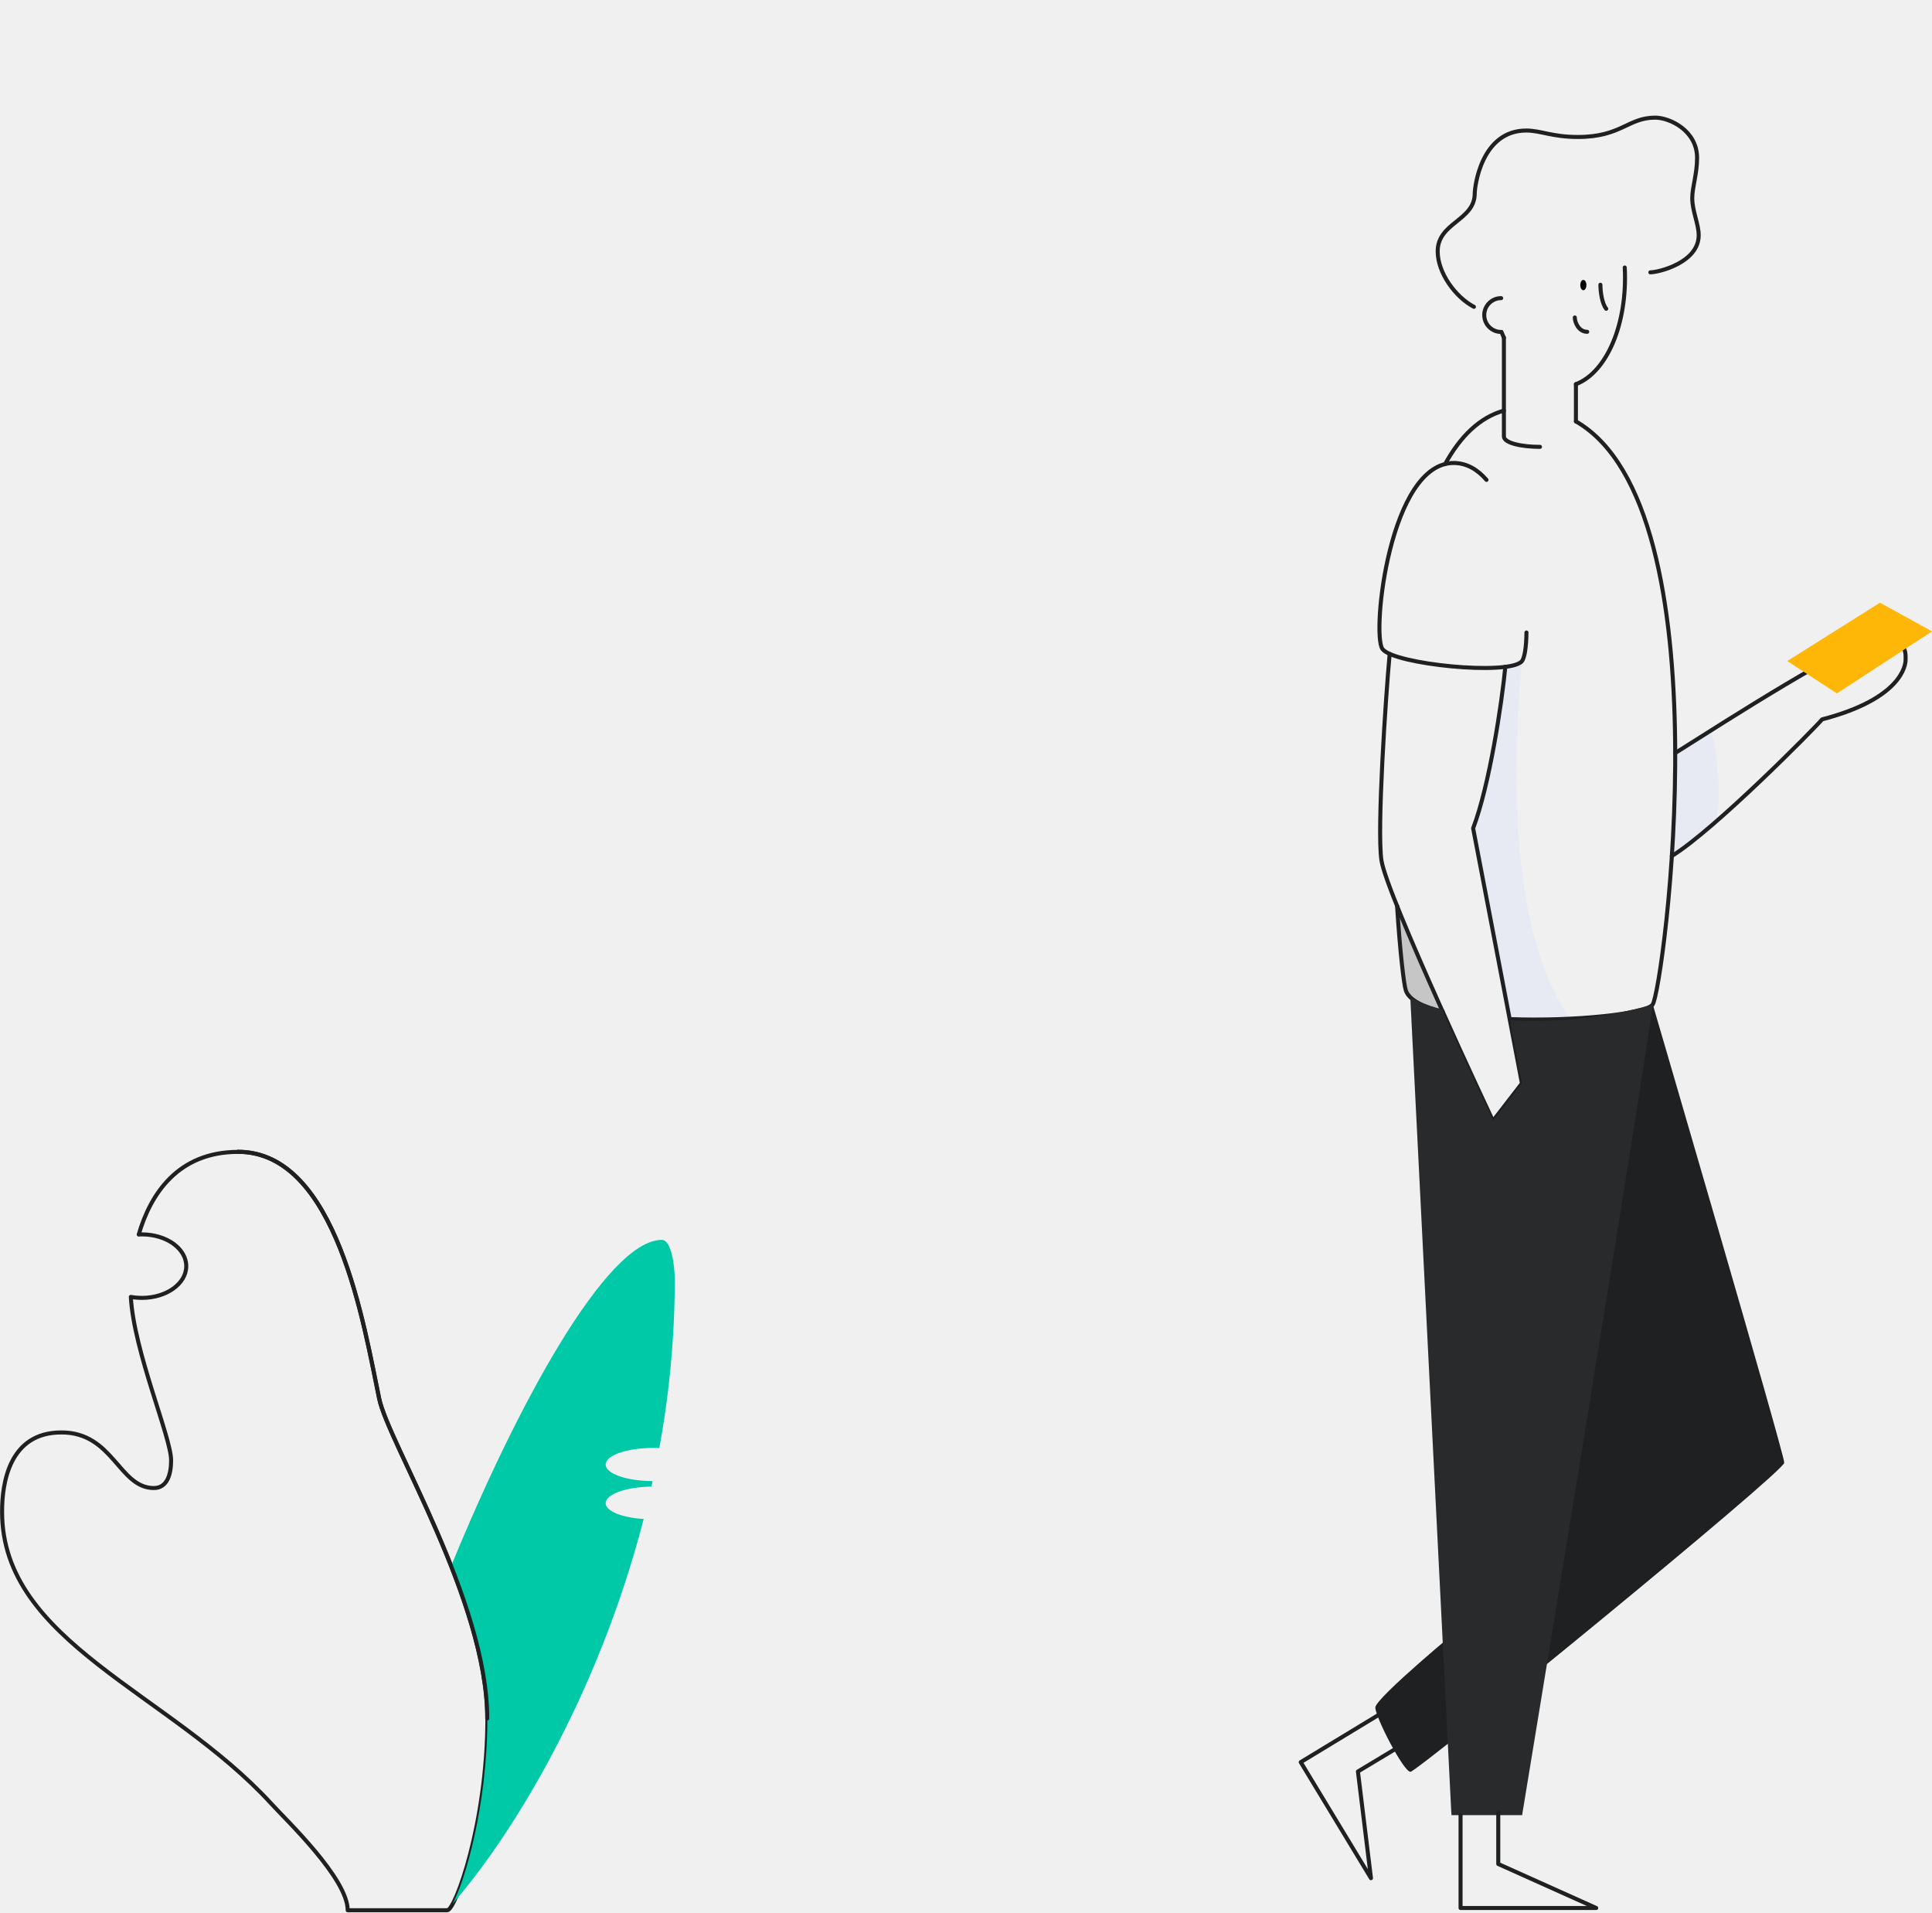
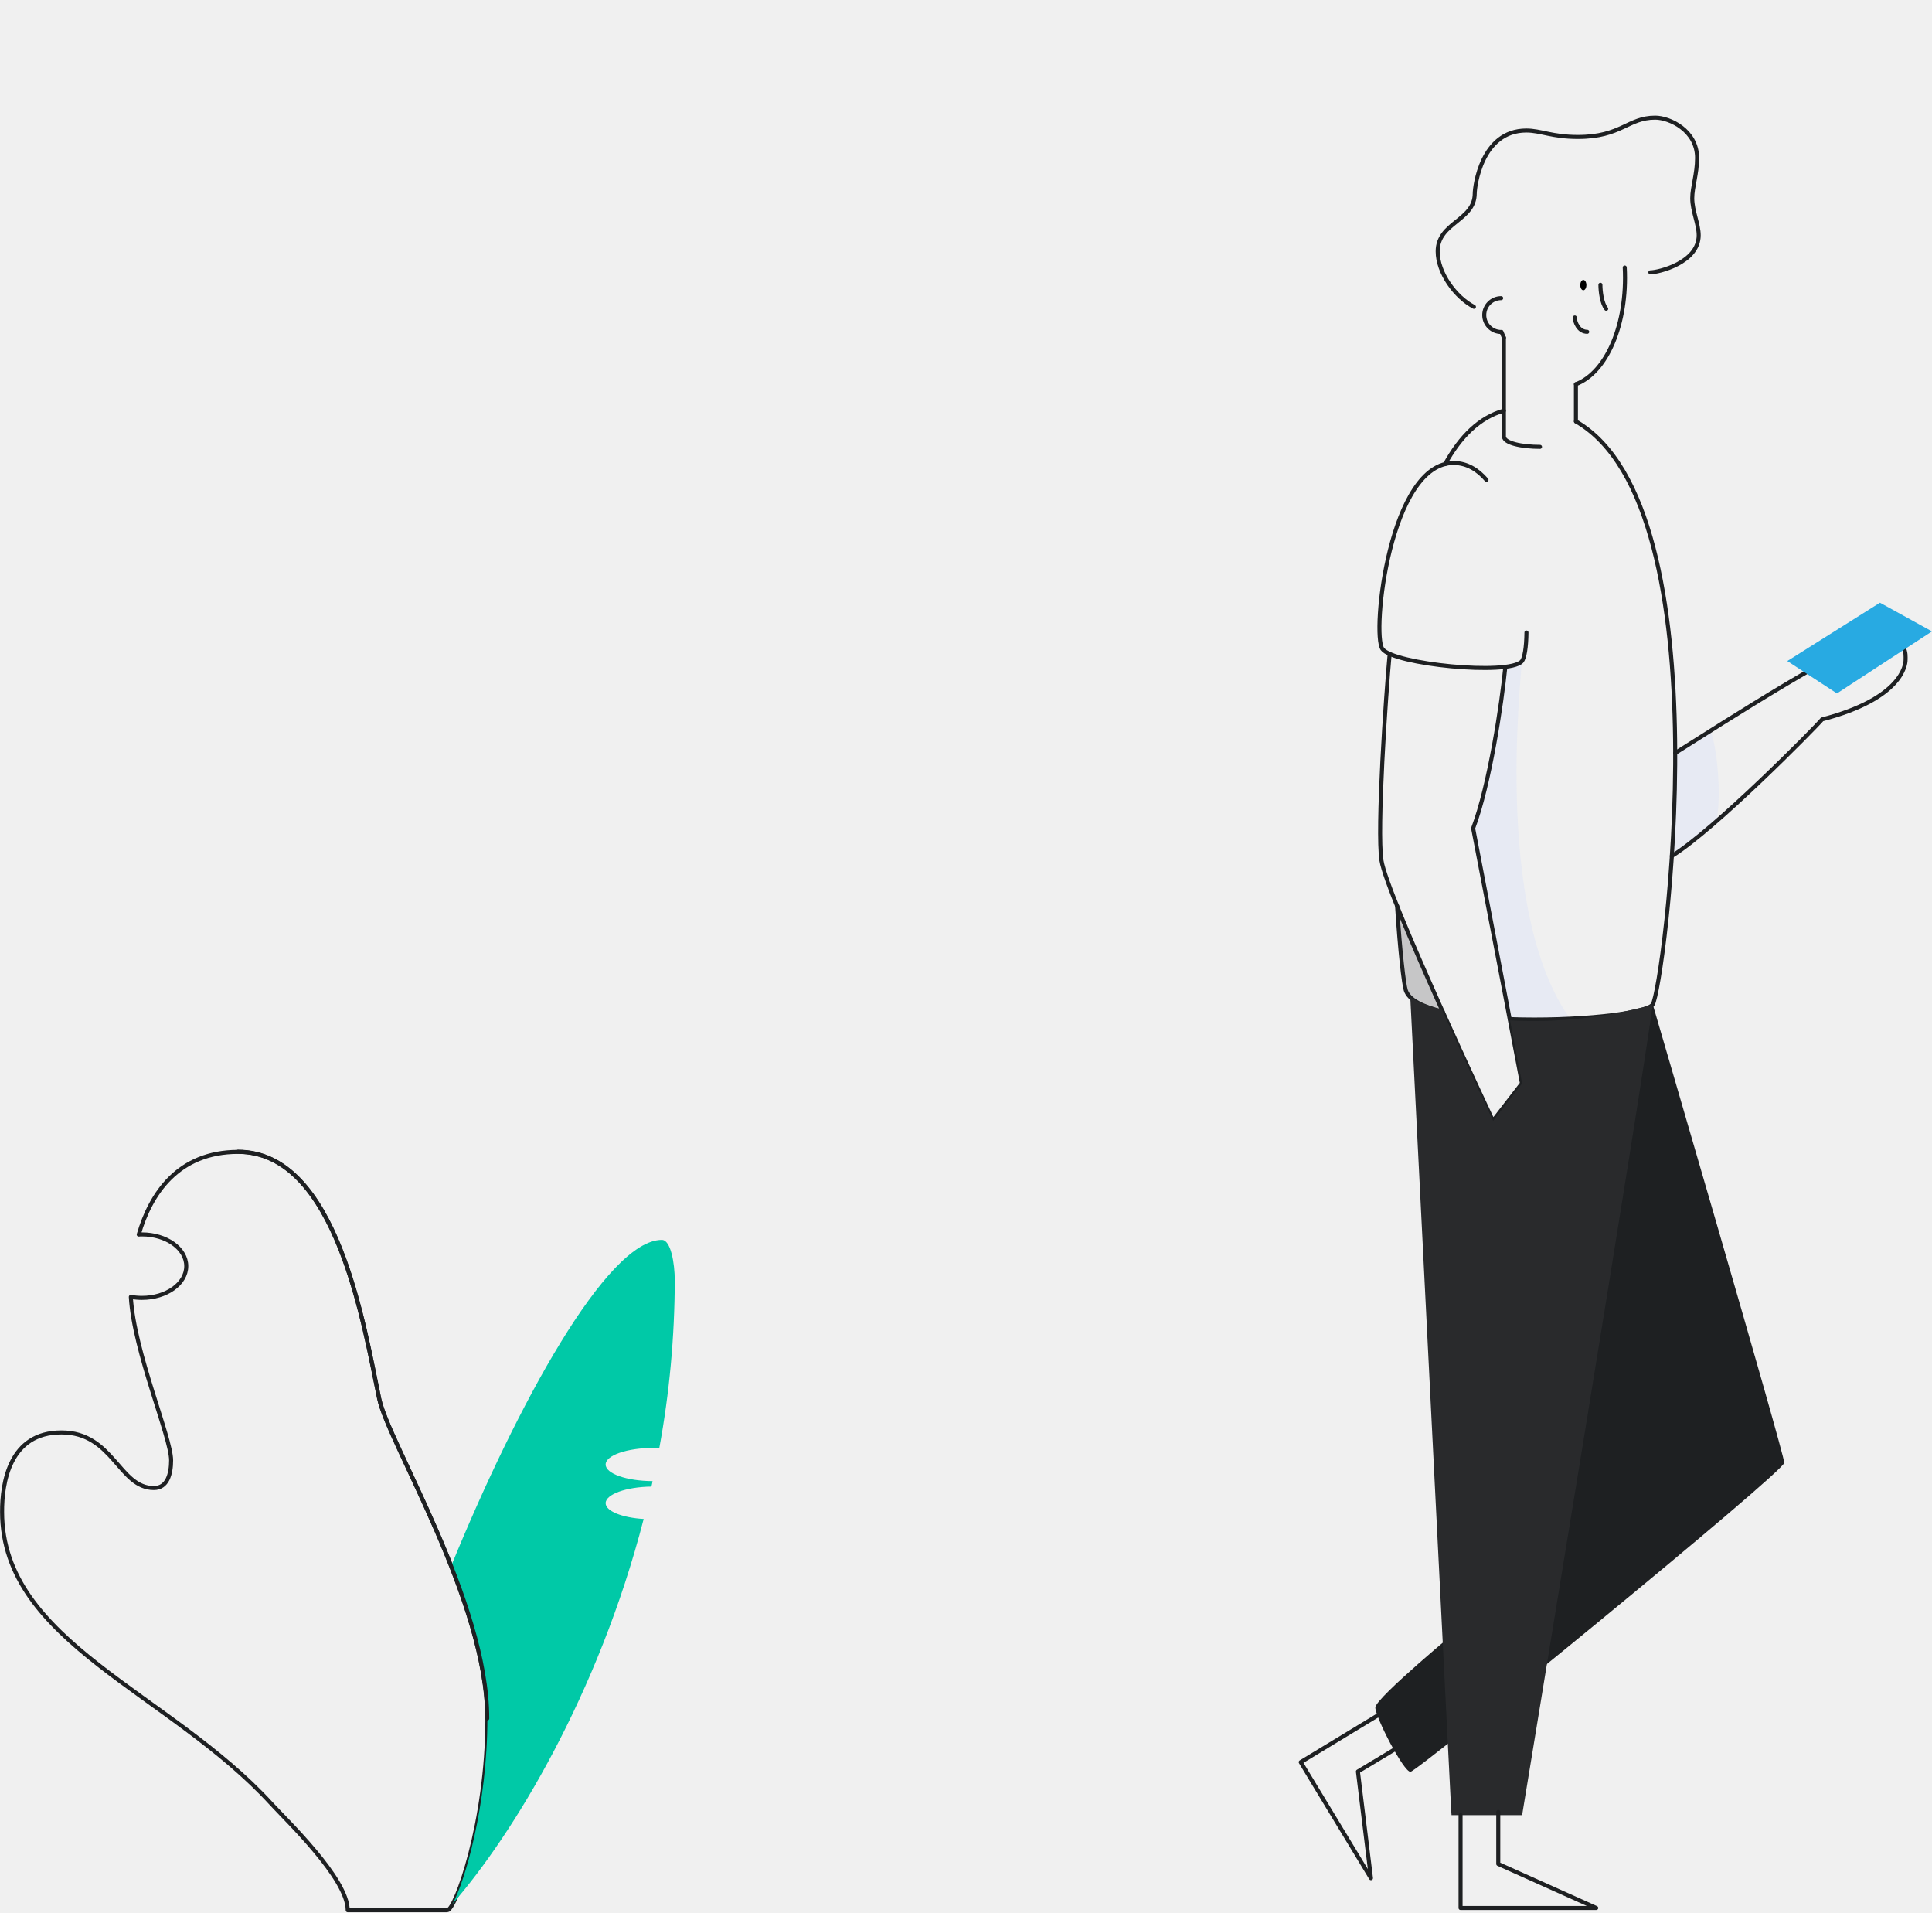
<svg xmlns="http://www.w3.org/2000/svg" x="0px" y="0px" viewBox="0 0 1199.1 1186.7" style="enable-background:new 0 0 1199.1 1186.7;" xml:space="preserve">
  <style type="text/css">
	.mobile-article-0{fill:#E7EAF3;}
	.mobile-article-1{fill:#1E2022;}
	.mobile-article-2{fill:#00C9A7;}
	.mobile-article-3{fill:none;stroke:#1E2022;}
- 	.mobile-article-4{fill:#feb607;}
+ 	.mobile-article-4{fill:hsla(198, 76%, 52%, 1);}
	.mobile-article-5{fill:#FFFFFF;}
</style>
  <path class="mobile-article-0 fill-gray-300" d="M1039.7,467.2l-2.1,64c0,0,22.1-16.7,27.7-21.5c3.9-20-1-52.1-3.8-56.2L1039.7,467.2z" />
  <path class="mobile-article-0 fill-gray-300" d="M938.5,640c14.3,0.5,29.1,0.5,42-0.2c-55.3-62.9-36-220.9-36-229.4l-10.1,3.4c-2.3,22.7-9.9,73.4-20,100.3  C917.5,530.4,930.6,598.7,938.5,640z" />
  <path class="mobile-article-1 fill-dark" opacity=".2" d="M872.8,576.2l-5.5-11.8l2,26.1l2.7,21.8l1.5,4.4l3,3.3l0.8,4.5l0.8,11.6c0,0,8.8,0.9,21.9,1.9  c-9.2-20.3-19.2-42.8-27.2-61.9V576.2z" />
  <path class="mobile-article-1 fill-dark" d="M907.8,1009c0,0-54.2,44.7-54.2,50.6s17.5,39.9,21.8,39.9c4.2,0,232-186.1,232-191.8s-81.6-284.4-81.6-284.4  L907.8,1009z" />
  <path class="mobile-article-3 fill-none stroke-dark" stroke-width="2.5" stroke-linecap="round" stroke-linejoin="round" d="M1037.6,531.2c26.1-15.9,89.2-79.8,93.3-84.8c49.6-12.9,51.8-33.8,51.8-36.9s1.5-13.6-16.3-13.6  c-15.2,0-97.3,52.9-126.7,71.4" />
  <path class="mobile-article-3 fill-none stroke-dark" stroke-width="2.5" stroke-linecap="round" stroke-linejoin="round" d="M933.4,254.8c-15.1,4.2-27.1,16.1-36.5,33.2" />
  <path class="mobile-article-3 fill-none stroke-dark" stroke-width="2.5" stroke-linecap="round" stroke-linejoin="round" d="M867.1,562.1c1.8,28.6,4.2,48.6,5.4,52.4c1.9,6,10.6,10.3,22.9,13.2" />
  <path class="mobile-article-3 fill-none stroke-dark" stroke-width="2.5" stroke-linecap="round" stroke-linejoin="round" d="M937,632.4c40,1.5,84.5-3.2,88.7-9c6.7-9.4,46.4-307.8-47.6-361.9" />
  <polygon class="mobile-article-4 fill-primary" points="1109.3,410.2 1166.8,374 1199.1,391.8 1140.1,430.3 " />
  <path class="mobile-article-3 fill-none stroke-dark" stroke-width="2.5" stroke-linecap="round" stroke-linejoin="round" d="M862.5,405.8c-2.4,25.9-8,109.2-5.1,128.1c3.3,21.9,69.2,161.7,69.2,161.7l18-23.3c0,0-25.6-134.3-30.3-158.3  c10.2-26.9,17.8-77.6,20-100.3" />
  <path class="mobile-article-3 fill-none stroke-dark" stroke-width="2.5" stroke-linecap="round" stroke-linejoin="round" d="M947.4,392.5c-0.1,9.3-1.2,15.9-2.9,17.9c-8.1,9-79.7,1.8-86.5-7.7s4.5-116.2,44.7-115.4  c7.8,0.2,14.4,4.1,19.9,10.5" />
  <path class="mobile-article-3 fill-none stroke-dark" stroke-width="2.5" stroke-linecap="round" stroke-linejoin="round" d="M933.4,209.5v61.3c0,4.2,11.2,6.5,22.4,6.5" />
  <path class="mobile-article-3 fill-none stroke-dark" stroke-width="2.5" stroke-linecap="round" stroke-linejoin="round" d="M978.1,261.5v-23.1" />
  <path class="mobile-article-3 fill-none stroke-dark" stroke-width="2.5" stroke-linecap="round" stroke-linejoin="round" d="M1008.4,166c1.8,35.1-11.2,65.1-30.3,72.4" />
  <path class="mobile-article-3 fill-none stroke-dark" stroke-width="2.5" stroke-linecap="round" stroke-linejoin="round" d="M933.4,209.6c-0.5-1.2-1-2.4-1.5-3.6" />
  <path class="mobile-article-3 fill-none stroke-dark" stroke-width="2.5" stroke-linecap="round" stroke-linejoin="round" d="M914.8,190.4c-11.5-6-22.5-21.1-22.5-34.4c0-18,23-19,23-36c0-4,4-39,32-39c9,0,16,4,32,4c27,0,31-12,48-12  c9,0,26,8,26,25c0,10-3,18-3,25c0,8,4,16,4,23c0,17-25,23-30,23" />
  <path class="mobile-article-3 fill-none stroke-dark" stroke-width="2.5" stroke-linecap="round" stroke-linejoin="round" d="M931.7,206c-5.8,0-10.5-4.7-10.5-10.5s4.7-10.5,10.5-10.5" />
  <path class="mobile-article-3 fill-none stroke-dark" stroke-width="2.5" stroke-linecap="round" stroke-linejoin="round" d="M1.3,938.3c0,80.7,104,112,167.1,181c9.1,10,47.4,46.4,47.4,66.1h61.8c5.1,0,24.9-54.7,24.9-118.9  c0-72.8-61.4-171.1-67.1-198.5c-9.3-44.2-26.1-153.2-87.6-153.2c-37.4,0-54.4,26.2-61.7,51.3c0.7-0.1,1.3-0.1,2-0.1  c15.2,0,27.5,8.8,27.5,19.7s-12.3,19.7-27.5,19.7c-2.3,0-4.6-0.2-6.9-0.6c1.9,34.1,25,87.1,25,101.4c0,8.4-2.3,17.2-10.7,17.2  c-21.7,0-25.2-34.5-57.3-34.5C5.7,888.8,1.2,920.5,1.3,938.3z" />
  <path class="mobile-article-3 fill-none stroke-dark" stroke-width="2.5" stroke-linecap="round" stroke-linejoin="round" d="M996.9,191.6c-2.7-3.3-3.6-10.8-3.6-14.9" />
  <path class="mobile-article-3 fill-none stroke-dark" stroke-width="2.5" stroke-linecap="round" stroke-linejoin="round" d="M985.1,205.9c-5.3,0-7.7-5.9-7.7-8.9" />
  <ellipse cx="982.7" cy="176.9" rx="1.9" ry="3.2" />
  <path class="mobile-article-1 fill-dark" d="M895,626.7c-9.7-2.7-16.5-5.6-19.7-7.9l25.4,504.9l0.2,2.7h43.8c0,0,75.6-458.7,81-503  c-28.8,8.1-58.7,11.4-88.5,9.8l7.5,39.1l-18,23.3C926.7,695.6,911.3,663,895,626.7z" />
  <path class="mobile-article-5 fill-white" opacity=".05" d="M895,626.7c-9.7-2.7-16.5-5.6-19.7-7.9l25.4,504.9l0.2,2.7h43.8c0,0,75.6-458.7,81-503  c-28.8,8.1-58.7,11.4-88.5,9.8l7.5,39.1l-18,23.3C926.7,695.6,911.3,663,895,626.7z" />
  <polyline class="mobile-article-3 fill-none stroke-dark" stroke-width="2.5" stroke-linecap="round" stroke-linejoin="round" points="929.9,1124.4 929.9,1156.7 990.7,1184 906.5,1184 906.5,1126.4 " />
  <polyline class="mobile-article-3 fill-none stroke-dark" stroke-width="2.5" stroke-linecap="round" stroke-linejoin="round" points="870.4,1082.7 842.8,1099.3 850.9,1165.5 807.3,1093.5 856.6,1063.6 " />
  <path class="mobile-article-2 fill-success" d="M375.9,932.8c0-5.5,12.6-10.1,28.4-10.3c0.3-1.1,0.5-2.2,0.7-3.4c-16.1-0.1-29.1-4.6-29.1-10.3  s13.3-10.3,29.7-10.3c1.2,0,2.4,0.1,3.6,0.1c6.3-34.2,9.5-68.9,9.6-103.7c0-11.5-2.6-25.5-8-25.5c-34.1,0-89.9,102.4-130.7,202.2  c12.4,31.5,22.4,65.1,22.4,94.6c0,54.3-14.1,101.8-21.6,115.2c37.3-42.8,90.4-129.6,118.6-238.8C386,941.8,375.9,937.7,375.9,932.8z  " />
  <path class="mobile-article-3 fill-none stroke-dark" stroke-width="2.5" stroke-linecap="round" stroke-linejoin="round" d="M302.4,1066.4c0-72.8-61.4-171.1-67.1-198.5c-9.3-44.2-26.1-153.2-87.6-153.2" />
</svg>
